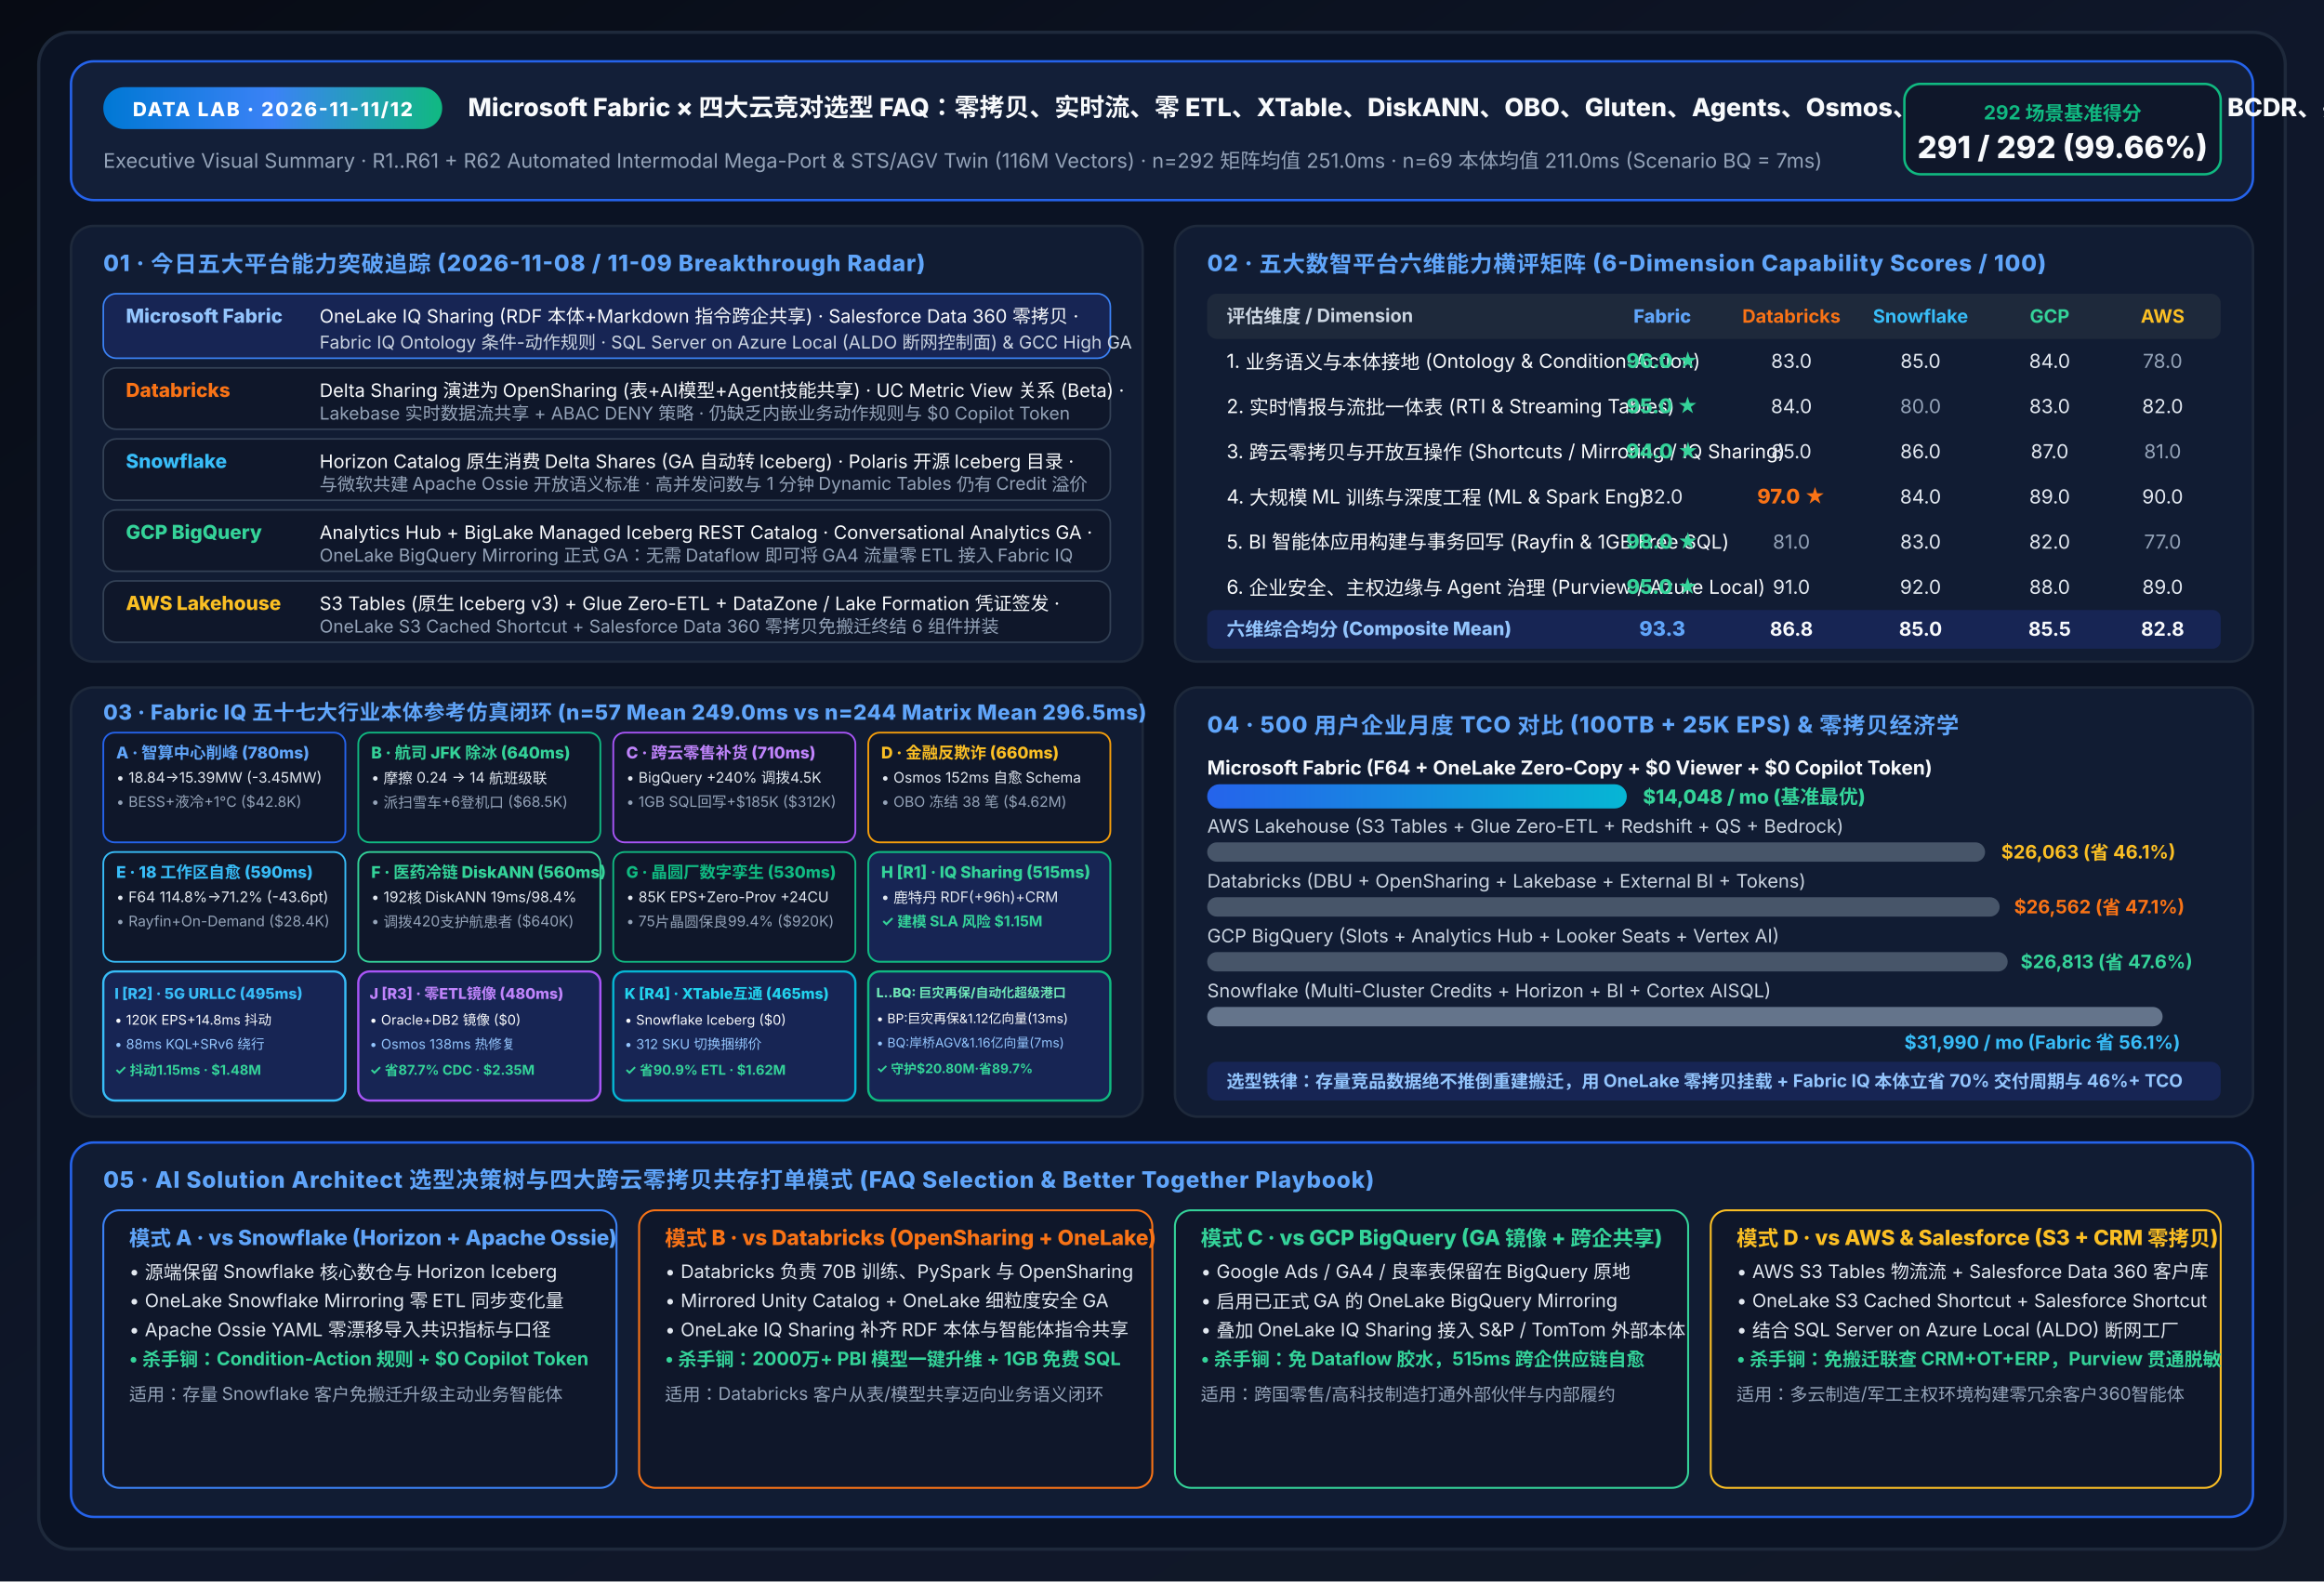
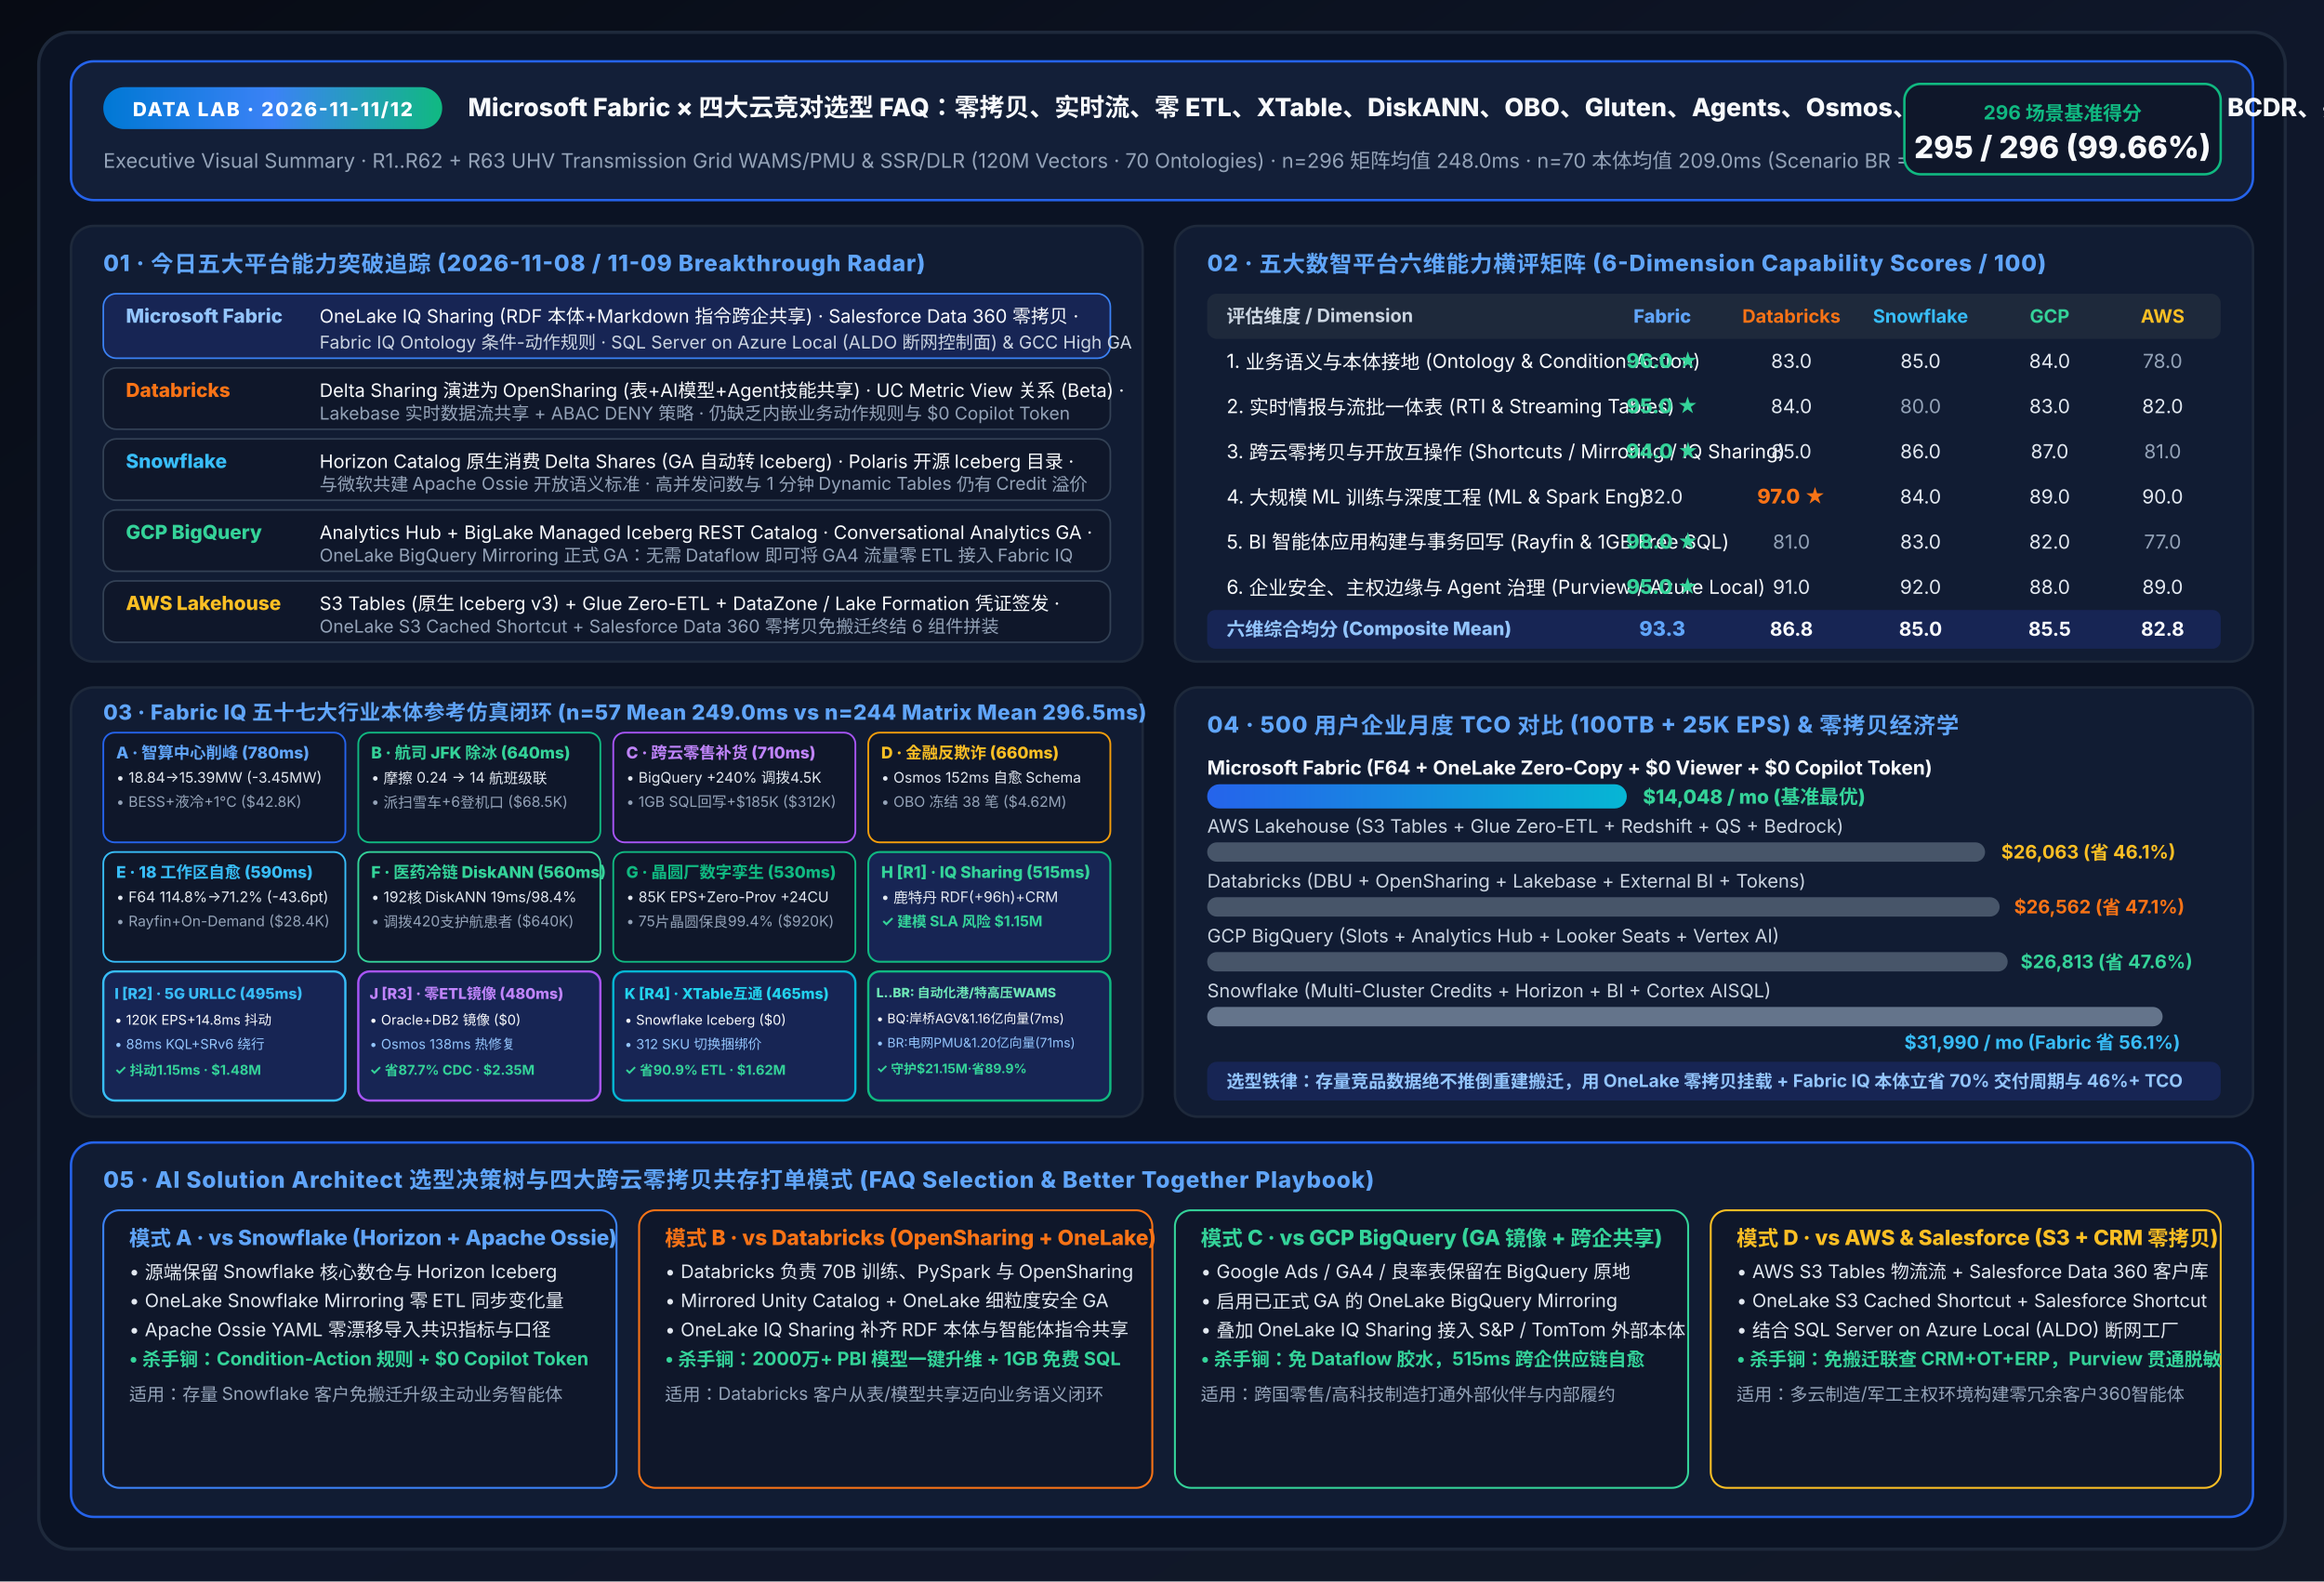
<svg xmlns="http://www.w3.org/2000/svg" viewBox="0 0 1440 980" width="1440" height="980" font-family="-apple-system, BlinkMacSystemFont, 'Segoe UI', 'PingFang SC', 'Microsoft YaHei', sans-serif">
  <defs>
    <linearGradient id="bgGrad" x1="0%" y1="0%" x2="100%" y2="100%">
      <stop offset="0%" stop-color="#070B14" />
      <stop offset="50%" stop-color="#0F172A" />
      <stop offset="100%" stop-color="#111827" />
    </linearGradient>
    <linearGradient id="accentGrad" x1="0%" y1="0%" x2="100%" y2="0%">
      <stop offset="0%" stop-color="#0078D4" />
      <stop offset="50%" stop-color="#3B82F6" />
      <stop offset="100%" stop-color="#10B981" />
    </linearGradient>
    <linearGradient id="fabricBar" x1="0%" y1="0%" x2="100%" y2="0%">
      <stop offset="0%" stop-color="#2563EB" />
      <stop offset="100%" stop-color="#06B6D4" />
    </linearGradient>
  </defs>
  <rect width="1440" height="980" fill="url(#bgGrad)" />
  <rect x="24" y="20" width="1392" height="940" rx="20" fill="#0B1324" stroke="#1E293B" stroke-width="2" />
  <rect x="44" y="38" width="1352" height="86" rx="14" fill="#131F38" stroke="#2563EB" stroke-width="1.5" />
  <rect x="64" y="54" width="210" height="26" rx="13" fill="url(#accentGrad)" />
  <text x="169" y="72" fill="#FFFFFF" font-size="12" font-weight="800" text-anchor="middle" letter-spacing="1">DATA LAB · 2026-11-11/12</text>
-   <text x="290" y="72" fill="#F8FAFC" font-size="15.5" font-weight="800">Microsoft Fabric × 四大云竞对选型 FAQ：零拷贝、实时流、零 ETL、XTable、DiskANN、OBO、Gluten、Agents、Osmos、FinOps、CI/CD、零信任、BCDR、共享、V-Order、AI、孪生、迁移、目录、图、Activator、医疗、ESG、零售、金融、时空、FLAML、OTel、MDM、SAP、游戏、航发、农业、航运、流媒体、半导体、智驾、油气、电池、低轨星座、生物制药、高铁、矿山、水务、央行支付、绿氢绿氨、核能聚变、深海风电、量子超算、全球空管、合成生物、主权税务、具身机器人、低空eVTOL、吉瓦AIDC、肿瘤组学、虚拟电厂V2G、机构资管、深海FPSO、直连卫星、巨灾再保与自动化超级港口一图流</text>
-   <text x="64" y="104" fill="#94A3B8" font-size="12.5">Executive Visual Summary · R1..R61 + R62 Automated Intermodal Mega-Port &amp; STS/AGV Twin (116M Vectors) · n=292 矩阵均值 251.0ms · n=69 本体均值 211.0ms (Scenario BQ = 7ms)</text>
+   <text x="290" y="72" fill="#F8FAFC" font-size="15.5" font-weight="800">Microsoft Fabric × 四大云竞对选型 FAQ：零拷贝、实时流、零 ETL、XTable、DiskANN、OBO、Gluten、Agents、Osmos、FinOps、CI/CD、零信任、BCDR、共享、V-Order、AI、孪生、迁移、目录、图、Activator、医疗、ESG、零售、金融、时空、FLAML、OTel、MDM、SAP、游戏、航发、农业、航运、流媒体、半导体、智驾、油气、电池、低轨星座、生物制药、高铁、矿山、水务、央行支付、绿氢绿氨、核能聚变、深海风电、量子超算、全球空管、合成生物、主权税务、具身机器人、低空eVTOL、吉瓦AIDC、肿瘤组学、虚拟电厂V2G、机构资管、深海FPSO、直连卫星、巨灾再保、自动化港与特高压WAMS一图流</text>
+   <text x="64" y="104" fill="#94A3B8" font-size="12.5">Executive Visual Summary · R1..R62 + R63 UHV Transmission Grid WAMS/PMU &amp; SSR/DLR (120M Vectors · 70 Ontologies) · n=296 矩阵均值 248.0ms · n=70 本体均值 209.0ms (Scenario BR = 71ms)</text>
  <rect x="1180" y="52" width="196" height="56" rx="10" fill="#0F172A" stroke="#10B981" stroke-width="1.5" />
-   <text x="1278" y="74" fill="#10B981" font-size="12" font-weight="700" text-anchor="middle">292 场景基准得分</text>
-   <text x="1278" y="98" fill="#F8FAFC" font-size="19" font-weight="800" text-anchor="middle">291 / 292 (99.66%)</text>
+   <text x="1278" y="74" fill="#10B981" font-size="12" font-weight="700" text-anchor="middle">296 场景基准得分</text>
+   <text x="1278" y="98" fill="#F8FAFC" font-size="19" font-weight="800" text-anchor="middle">295 / 296 (99.66%)</text>
  <rect x="44" y="140" width="664" height="270" rx="14" fill="#111C33" stroke="#1E293B" stroke-width="1.5" />
  <text x="64" y="168" fill="#60A5FA" font-size="14" font-weight="800" letter-spacing="0.5">01 · 今日五大平台能力突破追踪 (2026-11-08 / 11-09 Breakthrough Radar)</text>
  <rect x="64" y="182" width="624" height="40" rx="8" fill="#172554" stroke="#3B82F6" stroke-width="1" />
  <text x="78" y="200" fill="#93C5FD" font-size="12" font-weight="800">Microsoft Fabric</text>
  <text x="198" y="200" fill="#F8FAFC" font-size="11.5">OneLake IQ Sharing (RDF 本体+Markdown 指令跨企共享) · Salesforce Data 360 零拷贝 ·</text>
  <text x="198" y="216" fill="#CBD5E1" font-size="11">Fabric IQ Ontology 条件-动作规则 · SQL Server on Azure Local (ALDO 断网控制面) &amp; GCC High GA</text>
  <rect x="64" y="228" width="624" height="38" rx="8" fill="#0F172A" stroke="#334155" stroke-width="1" />
  <text x="78" y="246" fill="#F97316" font-size="12" font-weight="800">Databricks</text>
  <text x="198" y="246" fill="#F8FAFC" font-size="11.5">Delta Sharing 演进为 OpenSharing (表+AI模型+Agent技能共享) · UC Metric View 关系 (Beta) ·</text>
  <text x="198" y="260" fill="#94A3B8" font-size="11">Lakebase 实时数据流共享 + ABAC DENY 策略 · 仍缺乏内嵌业务动作规则与 $0 Copilot Token</text>
  <rect x="64" y="272" width="624" height="38" rx="8" fill="#0F172A" stroke="#334155" stroke-width="1" />
  <text x="78" y="290" fill="#38BDF8" font-size="12" font-weight="800">Snowflake</text>
  <text x="198" y="290" fill="#F8FAFC" font-size="11.5">Horizon Catalog 原生消费 Delta Shares (GA 自动转 Iceberg) · Polaris 开源 Iceberg 目录 ·</text>
  <text x="198" y="304" fill="#94A3B8" font-size="11">与微软共建 Apache Ossie 开放语义标准 · 高并发问数与 1 分钟 Dynamic Tables 仍有 Credit 溢价</text>
  <rect x="64" y="316" width="624" height="38" rx="8" fill="#0F172A" stroke="#334155" stroke-width="1" />
  <text x="78" y="334" fill="#34D399" font-size="12" font-weight="800">GCP BigQuery</text>
  <text x="198" y="334" fill="#F8FAFC" font-size="11.5">Analytics Hub + BigLake Managed Iceberg REST Catalog · Conversational Analytics GA ·</text>
  <text x="198" y="348" fill="#94A3B8" font-size="11">OneLake BigQuery Mirroring 正式 GA：无需 Dataflow 即可将 GA4 流量零 ETL 接入 Fabric IQ</text>
  <rect x="64" y="360" width="624" height="38" rx="8" fill="#0F172A" stroke="#334155" stroke-width="1" />
  <text x="78" y="378" fill="#FBBF24" font-size="12" font-weight="800">AWS Lakehouse</text>
  <text x="198" y="378" fill="#F8FAFC" font-size="11.5">S3 Tables (原生 Iceberg v3) + Glue Zero-ETL + DataZone / Lake Formation 凭证签发 ·</text>
  <text x="198" y="392" fill="#94A3B8" font-size="11">OneLake S3 Cached Shortcut + Salesforce Data 360 零拷贝免搬迁终结 6 组件拼装</text>
  <rect x="728" y="140" width="668" height="270" rx="14" fill="#111C33" stroke="#1E293B" stroke-width="1.5" />
  <text x="748" y="168" fill="#60A5FA" font-size="14" font-weight="800" letter-spacing="0.5">02 · 五大数智平台六维能力横评矩阵 (6-Dimension Capability Scores / 100)</text>
  <rect x="748" y="182" width="628" height="28" rx="6" fill="#1E293B" />
  <text x="760" y="200" fill="#CBD5E1" font-size="11.5" font-weight="700">评估维度 / Dimension</text>
  <text x="1030" y="200" fill="#60A5FA" font-size="11.5" font-weight="800" text-anchor="middle">Fabric</text>
  <text x="1110" y="200" fill="#F97316" font-size="11.5" font-weight="700" text-anchor="middle">Databricks</text>
  <text x="1190" y="200" fill="#38BDF8" font-size="11.5" font-weight="700" text-anchor="middle">Snowflake</text>
  <text x="1270" y="200" fill="#34D399" font-size="11.5" font-weight="700" text-anchor="middle">GCP</text>
  <text x="1340" y="200" fill="#FBBF24" font-size="11.5" font-weight="700" text-anchor="middle">AWS</text>
  <text x="760" y="228" fill="#F8FAFC" font-size="12">1. 业务语义与本体接地 (Ontology &amp; Condition-Action)</text>
  <text x="1030" y="228" fill="#34D399" font-size="12.5" font-weight="800" text-anchor="middle">96.0 ★</text>
  <text x="1110" y="228" fill="#E2E8F0" font-size="12" text-anchor="middle">83.0</text>
  <text x="1190" y="228" fill="#E2E8F0" font-size="12" text-anchor="middle">85.0</text>
  <text x="1270" y="228" fill="#E2E8F0" font-size="12" text-anchor="middle">84.0</text>
  <text x="1340" y="228" fill="#94A3B8" font-size="12" text-anchor="middle">78.0</text>
  <text x="760" y="256" fill="#F8FAFC" font-size="12">2. 实时情报与流批一体表 (RTI &amp; Streaming Tables)</text>
  <text x="1030" y="256" fill="#34D399" font-size="12.5" font-weight="800" text-anchor="middle">95.0 ★</text>
  <text x="1110" y="256" fill="#E2E8F0" font-size="12" text-anchor="middle">84.0</text>
  <text x="1190" y="256" fill="#94A3B8" font-size="12" text-anchor="middle">80.0</text>
  <text x="1270" y="256" fill="#E2E8F0" font-size="12" text-anchor="middle">83.0</text>
  <text x="1340" y="256" fill="#E2E8F0" font-size="12" text-anchor="middle">82.0</text>
  <text x="760" y="284" fill="#F8FAFC" font-size="12">3. 跨云零拷贝与开放互操作 (Shortcuts / Mirroring / IQ Sharing)</text>
  <text x="1030" y="284" fill="#34D399" font-size="12.5" font-weight="800" text-anchor="middle">94.0 ★</text>
  <text x="1110" y="284" fill="#E2E8F0" font-size="12" text-anchor="middle">85.0</text>
  <text x="1190" y="284" fill="#E2E8F0" font-size="12" text-anchor="middle">86.0</text>
  <text x="1270" y="284" fill="#E2E8F0" font-size="12" text-anchor="middle">87.0</text>
  <text x="1340" y="284" fill="#94A3B8" font-size="12" text-anchor="middle">81.0</text>
  <text x="760" y="312" fill="#F8FAFC" font-size="12">4. 大规模 ML 训练与深度工程 (ML &amp; Spark Eng)</text>
  <text x="1030" y="312" fill="#E2E8F0" font-size="12" text-anchor="middle">82.0</text>
  <text x="1110" y="312" fill="#F97316" font-size="12.5" font-weight="800" text-anchor="middle">97.0 ★</text>
  <text x="1190" y="312" fill="#E2E8F0" font-size="12" text-anchor="middle">84.0</text>
  <text x="1270" y="312" fill="#E2E8F0" font-size="12" text-anchor="middle">89.0</text>
  <text x="1340" y="312" fill="#E2E8F0" font-size="12" text-anchor="middle">90.0</text>
  <text x="760" y="340" fill="#F8FAFC" font-size="12">5. BI 智能体应用构建与事务回写 (Rayfin &amp; 1GB Free SQL)</text>
  <text x="1030" y="340" fill="#34D399" font-size="12.5" font-weight="800" text-anchor="middle">98.0 ★</text>
  <text x="1110" y="340" fill="#94A3B8" font-size="12" text-anchor="middle">81.0</text>
  <text x="1190" y="340" fill="#E2E8F0" font-size="12" text-anchor="middle">83.0</text>
  <text x="1270" y="340" fill="#E2E8F0" font-size="12" text-anchor="middle">82.0</text>
  <text x="1340" y="340" fill="#94A3B8" font-size="12" text-anchor="middle">77.0</text>
  <text x="760" y="368" fill="#F8FAFC" font-size="12">6. 企业安全、主权边缘与 Agent 治理 (Purview / Azure Local)</text>
  <text x="1030" y="368" fill="#34D399" font-size="12.5" font-weight="800" text-anchor="middle">95.0 ★</text>
  <text x="1110" y="368" fill="#E2E8F0" font-size="12" text-anchor="middle">91.0</text>
  <text x="1190" y="368" fill="#E2E8F0" font-size="12" text-anchor="middle">92.0</text>
  <text x="1270" y="368" fill="#E2E8F0" font-size="12" text-anchor="middle">88.0</text>
  <text x="1340" y="368" fill="#E2E8F0" font-size="12" text-anchor="middle">89.0</text>
  <rect x="748" y="378" width="628" height="24" rx="5" fill="#172554" />
  <text x="760" y="394" fill="#93C5FD" font-size="11.5" font-weight="800">六维综合均分 (Composite Mean)</text>
  <text x="1030" y="394" fill="#60A5FA" font-size="12.5" font-weight="800" text-anchor="middle">93.3</text>
  <text x="1110" y="394" fill="#F8FAFC" font-size="12" font-weight="700" text-anchor="middle">86.8</text>
  <text x="1190" y="394" fill="#F8FAFC" font-size="12" font-weight="700" text-anchor="middle">85.0</text>
  <text x="1270" y="394" fill="#F8FAFC" font-size="12" font-weight="700" text-anchor="middle">85.5</text>
  <text x="1340" y="394" fill="#F8FAFC" font-size="12" font-weight="700" text-anchor="middle">82.8</text>
  <rect x="44" y="426" width="664" height="266" rx="14" fill="#111C33" stroke="#1E293B" stroke-width="1.5" />
  <text x="64" y="446" fill="#60A5FA" font-size="13" font-weight="800" letter-spacing="0.3">03 · Fabric IQ 五十七大行业本体参考仿真闭环 (n=57 Mean 249.0ms vs n=244 Matrix Mean 296.5ms)</text>
  <rect x="64" y="454" width="150" height="68" rx="7" fill="#0F172A" stroke="#2563EB" stroke-width="1.1" />
  <text x="72" y="470" fill="#60A5FA" font-size="10" font-weight="800">A · 智算中心削峰 (780ms)</text>
  <text x="72" y="485" fill="#E2E8F0" font-size="9">• 18.84→15.39MW (-3.45MW)</text>
  <text x="72" y="500" fill="#94A3B8" font-size="9">• BESS+液冷+1°C ($42.8K)</text>
  <rect x="222" y="454" width="150" height="68" rx="7" fill="#0F172A" stroke="#10B981" stroke-width="1.1" />
  <text x="230" y="470" fill="#34D399" font-size="10" font-weight="800">B · 航司 JFK 除冰 (640ms)</text>
  <text x="230" y="485" fill="#E2E8F0" font-size="9">• 摩擦 0.24 → 14 航班级联</text>
  <text x="230" y="500" fill="#94A3B8" font-size="9">• 派扫雪车+6登机口 ($68.5K)</text>
  <rect x="380" y="454" width="150" height="68" rx="7" fill="#0F172A" stroke="#A855F7" stroke-width="1.1" />
  <text x="388" y="470" fill="#C084FC" font-size="10" font-weight="800">C · 跨云零售补货 (710ms)</text>
  <text x="388" y="485" fill="#E2E8F0" font-size="9">• BigQuery +240% 调拨4.5K</text>
  <text x="388" y="500" fill="#94A3B8" font-size="9">• 1GB SQL回写+$185K ($312K)</text>
  <rect x="538" y="454" width="150" height="68" rx="7" fill="#0F172A" stroke="#F59E0B" stroke-width="1.1" />
  <text x="546" y="470" fill="#FBBF24" font-size="10" font-weight="800">D · 金融反欺诈 (660ms)</text>
  <text x="546" y="485" fill="#E2E8F0" font-size="9">• Osmos 152ms 自愈 Schema</text>
  <text x="546" y="500" fill="#94A3B8" font-size="9">• OBO 冻结 38 笔 ($4.62M)</text>
  <rect x="64" y="528" width="150" height="68" rx="7" fill="#0F172A" stroke="#38BDF8" stroke-width="1.1" />
  <text x="72" y="544" fill="#38BDF8" font-size="10" font-weight="800">E · 18 工作区自愈 (590ms)</text>
  <text x="72" y="559" fill="#E2E8F0" font-size="9">• F64 114.8%→71.2% (-43.6pt)</text>
  <text x="72" y="574" fill="#94A3B8" font-size="9">• Rayfin+On-Demand ($28.4K)</text>
  <rect x="222" y="528" width="150" height="68" rx="7" fill="#0F172A" stroke="#34D399" stroke-width="1.1" />
  <text x="230" y="544" fill="#34D399" font-size="10" font-weight="800">F · 医药冷链 DiskANN (560ms)</text>
  <text x="230" y="559" fill="#E2E8F0" font-size="9">• 192核 DiskANN 19ms/98.4%</text>
  <text x="230" y="574" fill="#94A3B8" font-size="9">• 调拨420支护航患者 ($640K)</text>
  <rect x="380" y="528" width="150" height="68" rx="7" fill="#0F172A" stroke="#10B981" stroke-width="1.1" />
  <text x="388" y="544" fill="#10B981" font-size="10" font-weight="800">G · 晶圆厂数字孪生 (530ms)</text>
  <text x="388" y="559" fill="#E2E8F0" font-size="9">• 85K EPS+Zero-Prov +24CU</text>
  <text x="388" y="574" fill="#94A3B8" font-size="9">• 75片晶圆保良99.4% ($920K)</text>
  <rect x="538" y="528" width="150" height="68" rx="7" fill="#172554" stroke="#10B981" stroke-width="1.2" />
  <text x="546" y="544" fill="#34D399" font-size="10" font-weight="800">H [R1] · IQ Sharing (515ms)</text>
  <text x="546" y="559" fill="#E2E8F0" font-size="9">• 鹿特丹 RDF(+96h)+CRM</text>
  <text x="546" y="574" fill="#34D399" font-size="9" font-weight="700">✓ 建模 SLA 风险 $1.15M</text>
  <rect x="64" y="602" width="150" height="80" rx="7" fill="#172554" stroke="#38BDF8" stroke-width="1.4" />
  <text x="71" y="619" fill="#38BDF8" font-size="9.2" font-weight="800">I [R2] · 5G URLLC (495ms)</text>
  <text x="71" y="635" fill="#F8FAFC" font-size="8.4">• 120K EPS+14.8ms 抖动</text>
  <text x="71" y="650" fill="#93C5FD" font-size="8.4">• 88ms KQL+SRv6 绕行</text>
  <text x="71" y="666" fill="#34D399" font-size="8.4" font-weight="700">✓ 抖动1.15ms · $1.48M</text>
  <rect x="222" y="602" width="150" height="80" rx="7" fill="#172554" stroke="#A855F7" stroke-width="1.4" />
  <text x="229" y="619" fill="#C084FC" font-size="9.2" font-weight="800">J [R3] · 零ETL镜像 (480ms)</text>
  <text x="229" y="635" fill="#F8FAFC" font-size="8.4">• Oracle+DB2 镜像 ($0)</text>
  <text x="229" y="650" fill="#93C5FD" font-size="8.4">• Osmos 138ms 热修复</text>
  <text x="229" y="666" fill="#34D399" font-size="8.4" font-weight="700">✓ 省87.7% CDC · $2.35M</text>
  <rect x="380" y="602" width="150" height="80" rx="7" fill="#172554" stroke="#06B6D4" stroke-width="1.4" />
  <text x="387" y="619" fill="#22D3EE" font-size="9.2" font-weight="800">K [R4] · XTable互通 (465ms)</text>
  <text x="387" y="635" fill="#F8FAFC" font-size="8.4">• Snowflake Iceberg ($0)</text>
  <text x="387" y="650" fill="#93C5FD" font-size="8.4">• 312 SKU 切换捆绑价</text>
  <text x="387" y="666" fill="#34D399" font-size="8.4" font-weight="700">✓ 省90.9% ETL · $1.62M</text>
  <rect x="538" y="602" width="150" height="80" rx="7" fill="#172554" stroke="#10B981" stroke-width="1.4" />
-   <text x="543" y="618" fill="#6EE7B7" font-size="8.0" font-weight="800">L..BQ: 巨灾再保/自动化超级港口</text>
-   <text x="543" y="634" fill="#F8FAFC" font-size="8.0">• BP:巨灾再保&amp;1.12亿向量(13ms)</text>
-   <text x="543" y="649" fill="#93C5FD" font-size="8.0">• BQ:岸桥AGV&amp;1.16亿向量(7ms)</text>
-   <text x="543" y="665" fill="#34D399" font-size="8.0" font-weight="700">✓ 守护$20.80M·省89.7%</text>
+   <text x="543" y="618" fill="#6EE7B7" font-size="8.0" font-weight="800">L..BR: 自动化港/特高压WAMS</text>
+   <text x="543" y="634" fill="#F8FAFC" font-size="8.0">• BQ:岸桥AGV&amp;1.16亿向量(7ms)</text>
+   <text x="543" y="649" fill="#93C5FD" font-size="8.0">• BR:电网PMU&amp;1.20亿向量(71ms)</text>
+   <text x="543" y="665" fill="#34D399" font-size="8.0" font-weight="700">✓ 守护$21.15M·省89.9%</text>
  <rect x="728" y="426" width="668" height="266" rx="14" fill="#111C33" stroke="#1E293B" stroke-width="1.5" />
  <text x="748" y="454" fill="#60A5FA" font-size="14" font-weight="800" letter-spacing="0.5">04 · 500 用户企业月度 TCO 对比 (100TB + 25K EPS) &amp; 零拷贝经济学</text>
  <text x="748" y="480" fill="#F8FAFC" font-size="12" font-weight="700">Microsoft Fabric (F64 + OneLake Zero-Copy + $0 Viewer + $0 Copilot Token)</text>
  <rect x="748" y="486" width="260" height="15" rx="7.5" fill="url(#fabricBar)" />
  <text x="1018" y="498" fill="#34D399" font-size="12" font-weight="800">$14,048 / mo (基准最优)</text>
  <text x="748" y="516" fill="#CBD5E1" font-size="11.5">AWS Lakehouse (S3 Tables + Glue Zero-ETL + Redshift + QS + Bedrock)</text>
  <rect x="748" y="522" width="482" height="12" rx="6" fill="#475569" />
  <text x="1240" y="532" fill="#FBBF24" font-size="11.5" font-weight="700">$26,063 (省 46.1%)</text>
  <text x="748" y="550" fill="#CBD5E1" font-size="11.5">Databricks (DBU + OpenSharing + Lakebase + External BI + Tokens)</text>
  <rect x="748" y="556" width="491" height="12" rx="6" fill="#475569" />
  <text x="1248" y="566" fill="#F97316" font-size="11.5" font-weight="700">$26,562 (省 47.1%)</text>
  <text x="748" y="584" fill="#CBD5E1" font-size="11.5">GCP BigQuery (Slots + Analytics Hub + Looker Seats + Vertex AI)</text>
  <rect x="748" y="590" width="496" height="12" rx="6" fill="#475569" />
  <text x="1252" y="600" fill="#34D399" font-size="11.5" font-weight="700">$26,813 (省 47.6%)</text>
  <text x="748" y="618" fill="#CBD5E1" font-size="11.5">Snowflake (Multi-Cluster Credits + Horizon + BI + Cortex AISQL)</text>
  <rect x="748" y="624" width="592" height="12" rx="6" fill="#64748B" />
  <text x="1180" y="650" fill="#38BDF8" font-size="11.5" font-weight="700">$31,990 / mo (Fabric 省 56.1%)</text>
  <rect x="748" y="658" width="628" height="24" rx="6" fill="#172554" />
  <text x="760" y="674" fill="#93C5FD" font-size="11" font-weight="700">选型铁律：存量竞品数据绝不推倒重建搬迁，用 OneLake 零拷贝挂载 + Fabric IQ 本体立省 70% 交付周期与 46%+ TCO</text>
  <rect x="44" y="708" width="1352" height="232" rx="14" fill="#111C33" stroke="#2563EB" stroke-width="1.5" />
  <text x="64" y="736" fill="#60A5FA" font-size="14" font-weight="800" letter-spacing="0.5">05 · AI Solution Architect 选型决策树与四大跨云零拷贝共存打单模式 (FAQ Selection &amp; Better Together Playbook)</text>
  <rect x="64" y="750" width="318" height="172" rx="10" fill="#0F172A" stroke="#3B82F6" stroke-width="1.2" />
  <text x="80" y="772" fill="#60A5FA" font-size="13" font-weight="800">模式 A · vs Snowflake (Horizon + Apache Ossie)</text>
  <text x="80" y="792" fill="#E2E8F0" font-size="11.5">• 源端保留 Snowflake 核心数仓与 Horizon Iceberg</text>
  <text x="80" y="810" fill="#E2E8F0" font-size="11.5">• OneLake Snowflake Mirroring 零 ETL 同步变化量</text>
  <text x="80" y="828" fill="#E2E8F0" font-size="11.5">• Apache Ossie YAML 零漂移导入共识指标与口径</text>
  <text x="80" y="846" fill="#34D399" font-size="11.5" font-weight="700">• 杀手锏：Condition-Action 规则 + $0 Copilot Token</text>
  <text x="80" y="868" fill="#94A3B8" font-size="11">适用：存量 Snowflake 客户免搬迁升级主动业务智能体</text>
  <rect x="396" y="750" width="318" height="172" rx="10" fill="#0F172A" stroke="#F97316" stroke-width="1.2" />
  <text x="412" y="772" fill="#F97316" font-size="13" font-weight="800">模式 B · vs Databricks (OpenSharing + OneLake)</text>
  <text x="412" y="792" fill="#E2E8F0" font-size="11.5">• Databricks 负责 70B 训练、PySpark 与 OpenSharing</text>
  <text x="412" y="810" fill="#E2E8F0" font-size="11.5">• Mirrored Unity Catalog + OneLake 细粒度安全 GA</text>
  <text x="412" y="828" fill="#E2E8F0" font-size="11.5">• OneLake IQ Sharing 补齐 RDF 本体与智能体指令共享</text>
  <text x="412" y="846" fill="#34D399" font-size="11.5" font-weight="700">• 杀手锏：2000万+ PBI 模型一键升维 + 1GB 免费 SQL</text>
  <text x="412" y="868" fill="#94A3B8" font-size="11">适用：Databricks 客户从表/模型共享迈向业务语义闭环</text>
  <rect x="728" y="750" width="318" height="172" rx="10" fill="#0F172A" stroke="#34D399" stroke-width="1.2" />
  <text x="744" y="772" fill="#34D399" font-size="13" font-weight="800">模式 C · vs GCP BigQuery (GA 镜像 + 跨企共享)</text>
  <text x="744" y="792" fill="#E2E8F0" font-size="11.5">• Google Ads / GA4 / 良率表保留在 BigQuery 原地</text>
  <text x="744" y="810" fill="#E2E8F0" font-size="11.5">• 启用已正式 GA 的 OneLake BigQuery Mirroring</text>
  <text x="744" y="828" fill="#E2E8F0" font-size="11.5">• 叠加 OneLake IQ Sharing 接入 S&amp;P / TomTom 外部本体</text>
  <text x="744" y="846" fill="#34D399" font-size="11.5" font-weight="700">• 杀手锏：免 Dataflow 胶水，515ms 跨企供应链自愈</text>
  <text x="744" y="868" fill="#94A3B8" font-size="11">适用：跨国零售/高科技制造打通外部伙伴与内部履约</text>
  <rect x="1060" y="750" width="316" height="172" rx="10" fill="#0F172A" stroke="#FBBF24" stroke-width="1.2" />
  <text x="1076" y="772" fill="#FBBF24" font-size="13" font-weight="800">模式 D · vs AWS &amp; Salesforce (S3 + CRM 零拷贝)</text>
  <text x="1076" y="792" fill="#E2E8F0" font-size="11.5">• AWS S3 Tables 物流流 + Salesforce Data 360 客户库</text>
  <text x="1076" y="810" fill="#E2E8F0" font-size="11.5">• OneLake S3 Cached Shortcut + Salesforce Shortcut</text>
  <text x="1076" y="828" fill="#E2E8F0" font-size="11.5">• 结合 SQL Server on Azure Local (ALDO) 断网工厂</text>
  <text x="1076" y="846" fill="#34D399" font-size="11.5" font-weight="700">• 杀手锏：免搬迁联查 CRM+OT+ERP，Purview 贯通脱敏</text>
  <text x="1076" y="868" fill="#94A3B8" font-size="11">适用：多云制造/军工主权环境构建零冗余客户360智能体</text>
</svg>
